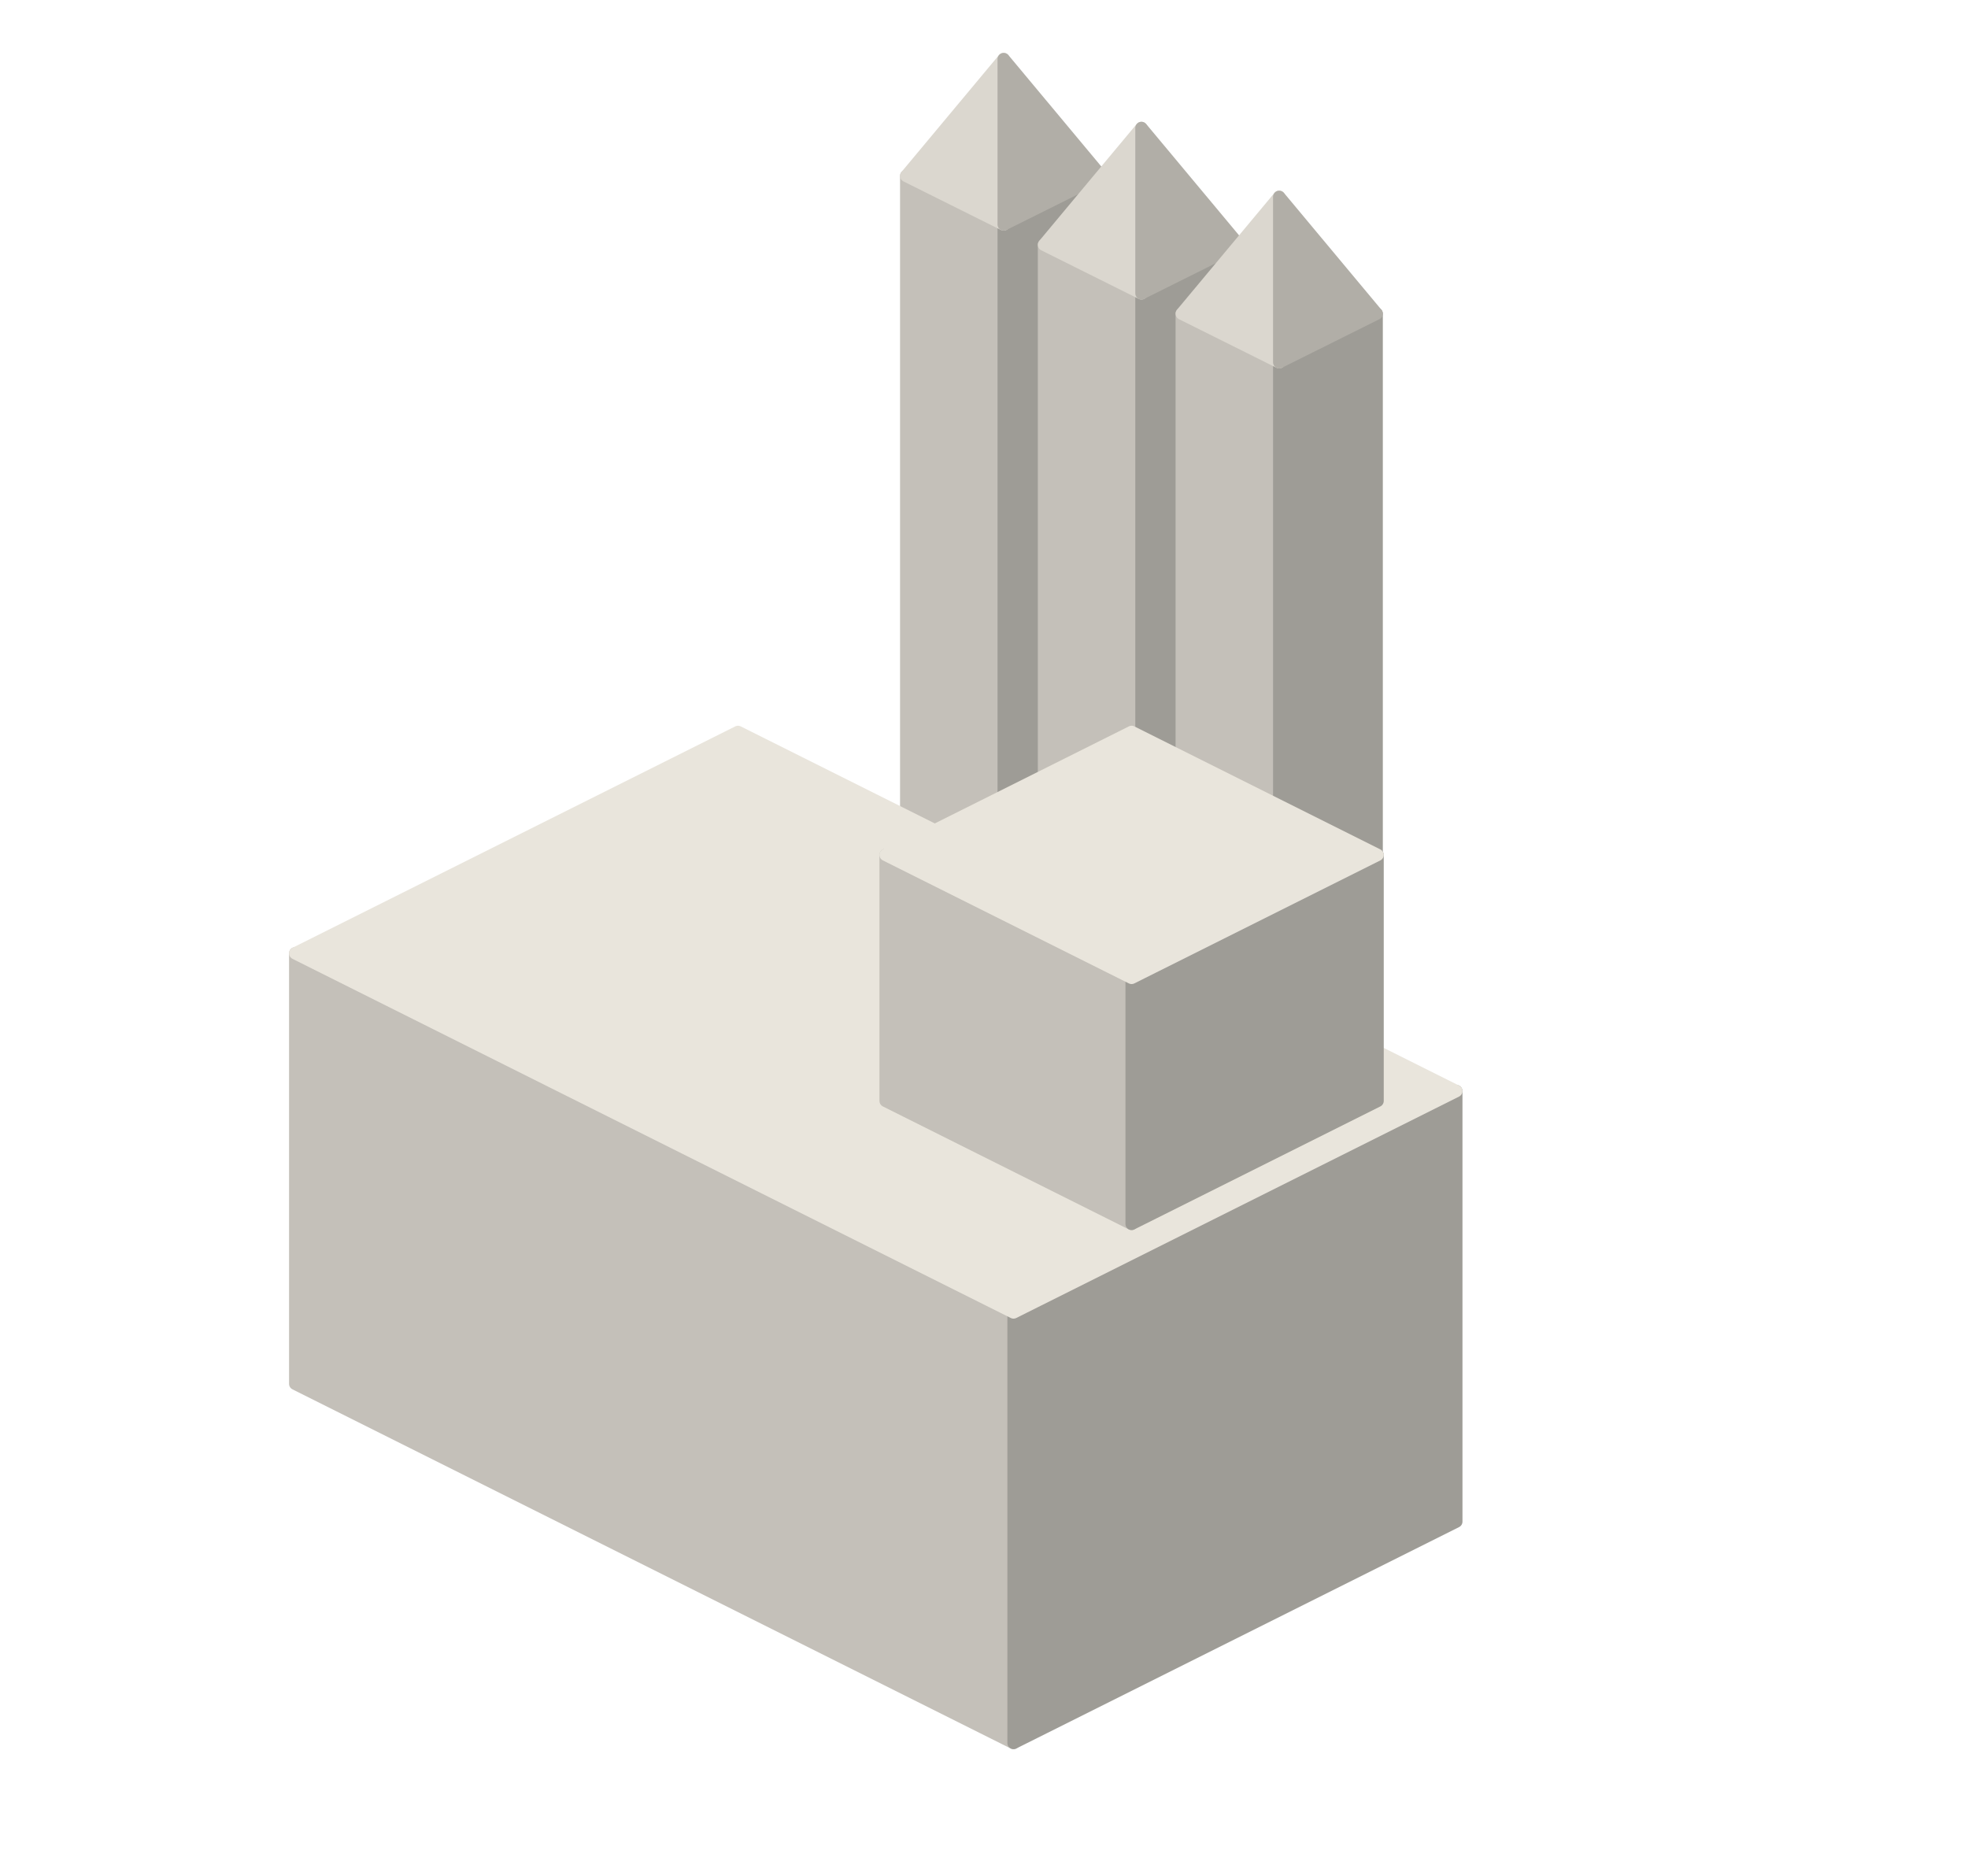
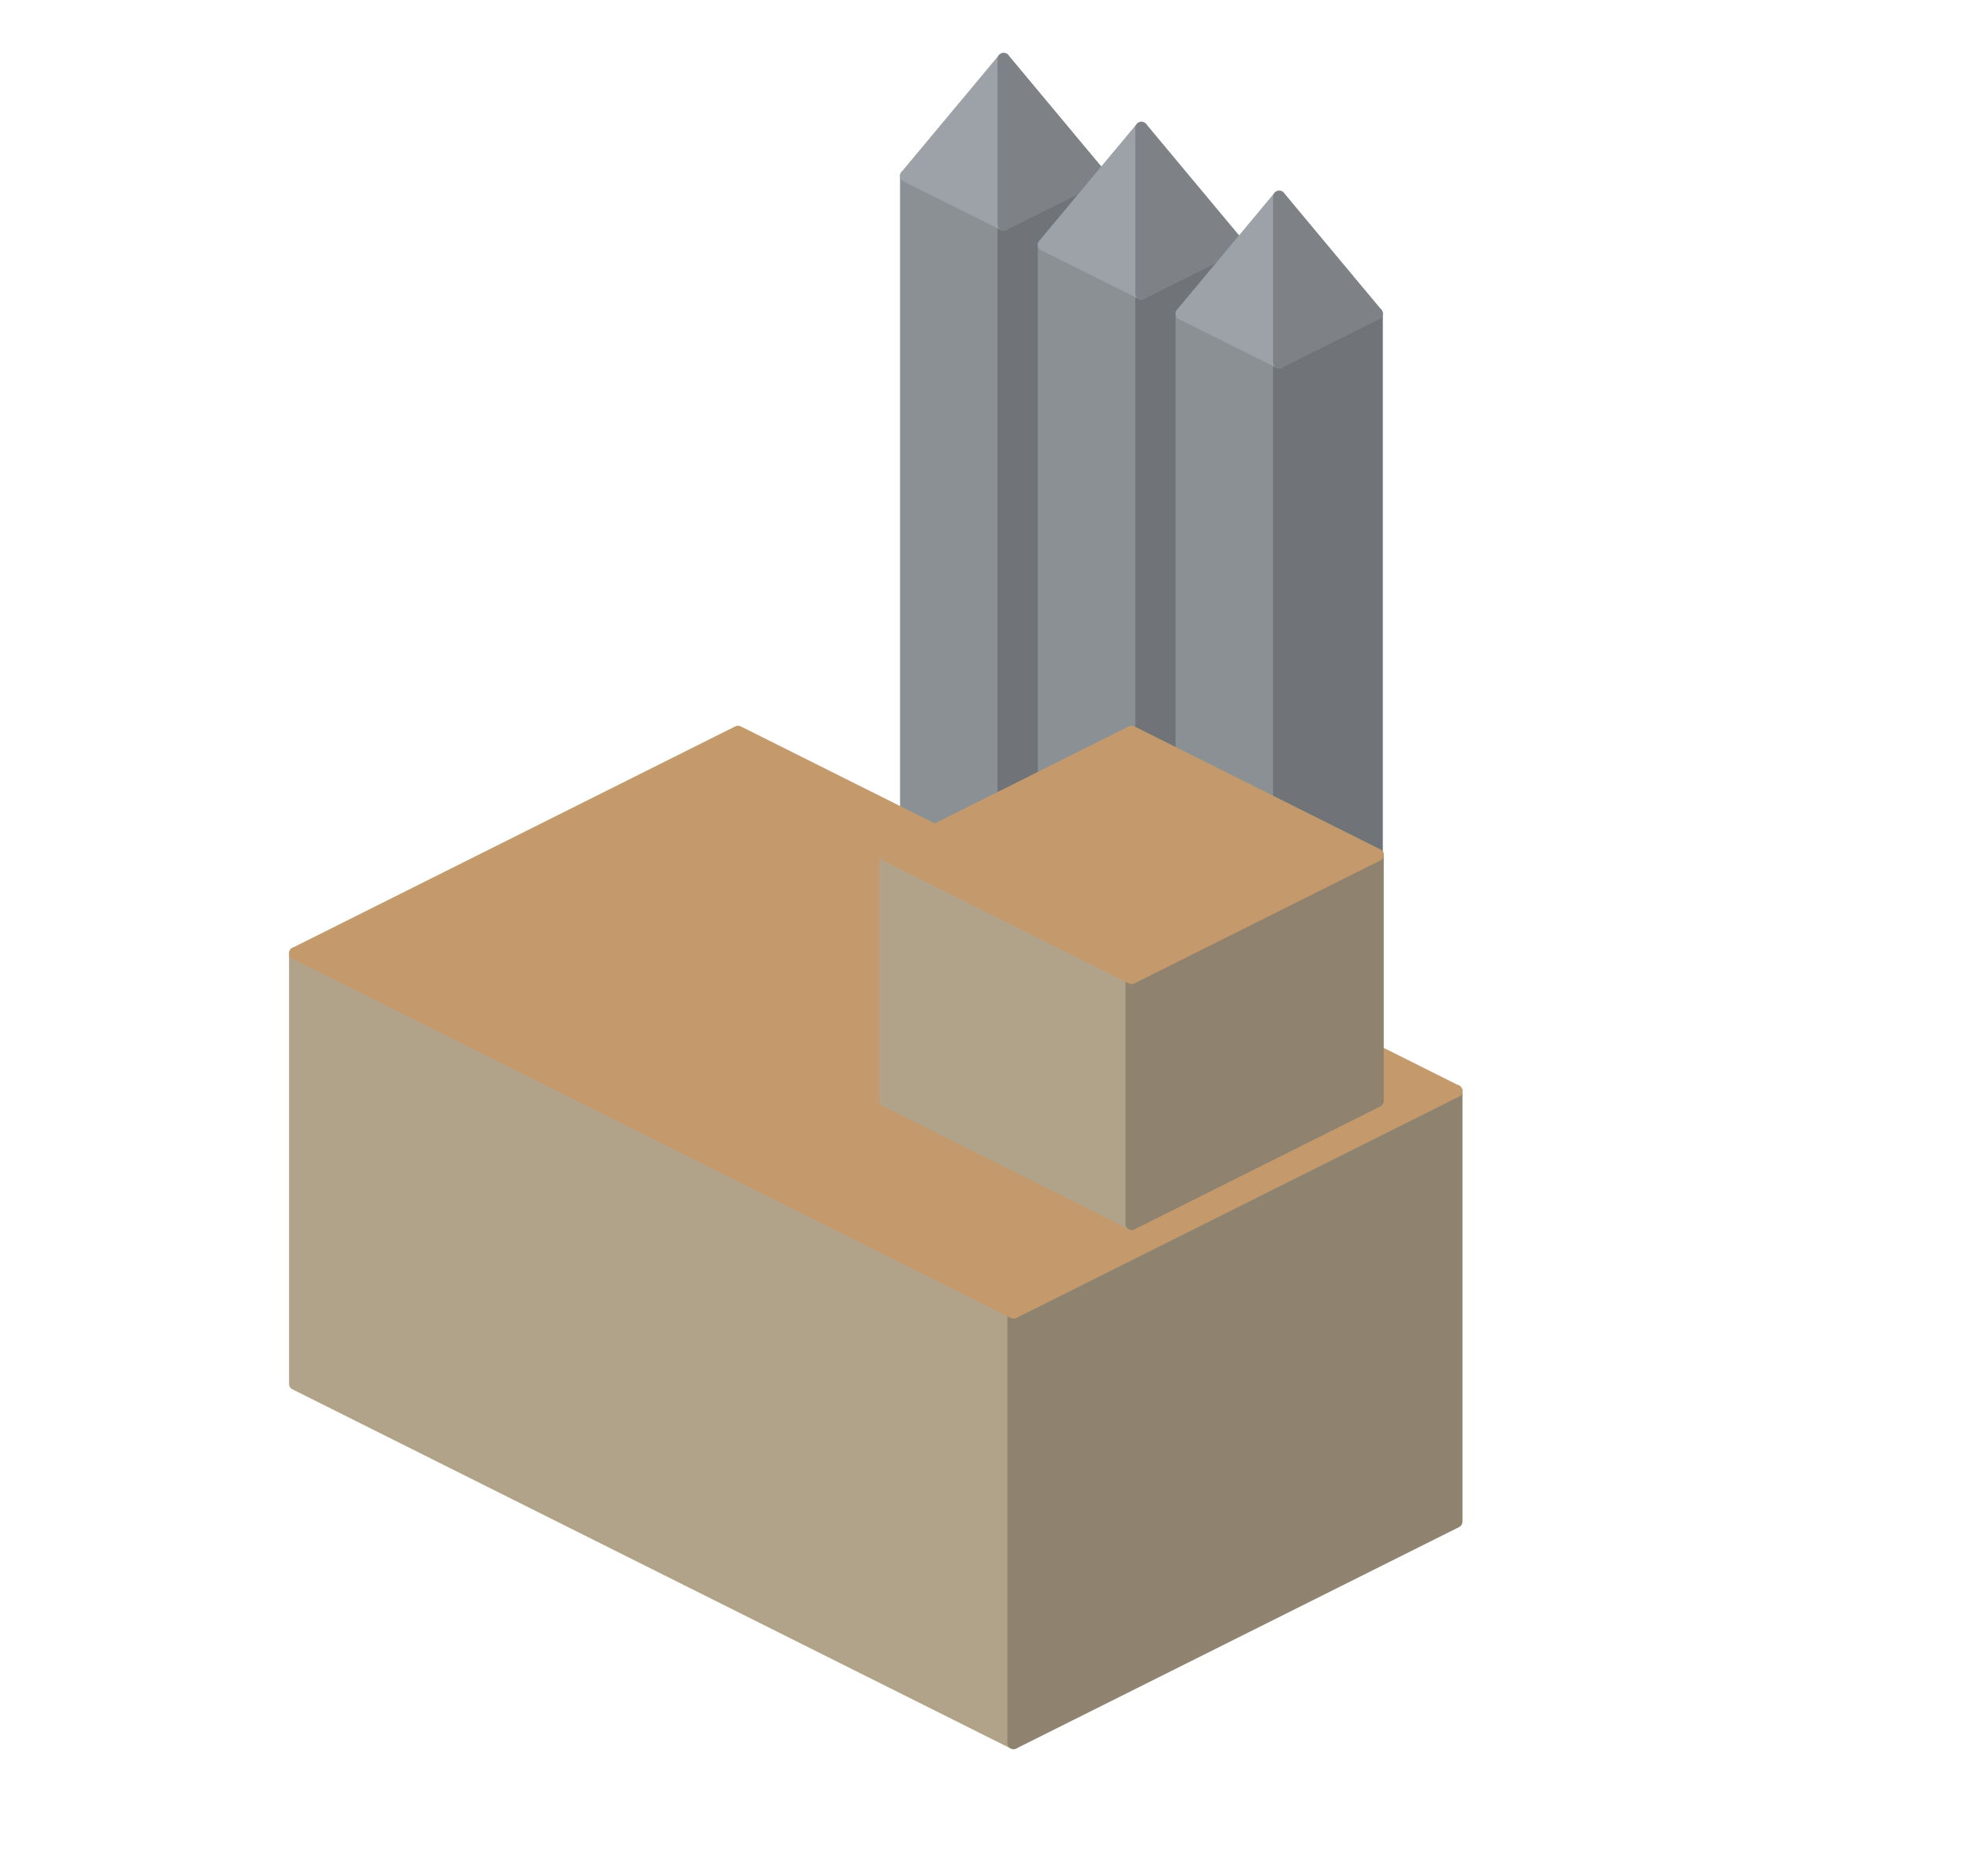
<svg xmlns="http://www.w3.org/2000/svg" width="64" height="61" viewBox="0 0 64 61">
  <g transform="translate(0 29)" stroke-linejoin="round" stroke-width="0.4">
-     <path d="M 32.64 8.30 A 3.17 1.58 0 0 1 29.47 6.72 L 29.47 -23.28 L 32.64 -23.28 Z" fill="#c4c0b9" stroke="#c4c0b9" />
-     <path d="M 32.64 8.30 A 3.17 1.58 0 0 0 35.81 6.72 L 35.81 -23.28 L 32.64 -23.28 Z" fill="#9e9c96" stroke="#9e9c96" />
-     <polygon points="29.47,-23.28 32.64,-27.08 32.64,-21.70" fill="#dbd7cf" stroke="#dbd7cf" />
-     <polygon points="35.81,-23.28 32.64,-27.08 32.64,-21.70" fill="#b1aea7" stroke="#b1aea7" />
-     <path d="M 37.12 10.54 A 3.17 1.58 0 0 1 33.95 8.96 L 33.95 -21.04 L 37.12 -21.04 Z" fill="#c4c0b9" stroke="#c4c0b9" />
-     <path d="M 37.12 10.54 A 3.17 1.58 0 0 0 40.29 8.96 L 40.29 -21.04 L 37.12 -21.04 Z" fill="#9e9c96" stroke="#9e9c96" />
-     <polygon points="33.95,-21.04 37.12,-24.84 37.12,-19.46" fill="#dbd7cf" stroke="#dbd7cf" />
-     <polygon points="40.29,-21.04 37.12,-24.84 37.12,-19.46" fill="#b1aea7" stroke="#b1aea7" />
-     <path d="M 41.60 12.78 A 3.17 1.58 0 0 1 38.43 11.20 L 38.43 -18.80 L 41.60 -18.80 Z" fill="#c4c0b9" stroke="#c4c0b9" />
-     <path d="M 41.60 12.78 A 3.17 1.58 0 0 0 44.77 11.20 L 44.77 -18.80 L 41.60 -18.80 Z" fill="#9e9c96" stroke="#9e9c96" />
-     <polygon points="38.43,-18.80 41.60,-22.60 41.60,-17.22" fill="#dbd7cf" stroke="#dbd7cf" />
-     <polygon points="44.77,-18.80 41.60,-22.60 41.60,-17.22" fill="#b1aea7" stroke="#b1aea7" />
-     <polygon points="9.60,16.00 32.96,27.68 32.96,13.68 9.60,2.00" fill="#c4c0b9" stroke="#c4c0b9" />
-     <polygon points="47.36,20.48 32.96,27.68 32.96,13.68 47.36,6.48" fill="#9e9c96" stroke="#9e9c96" />
-     <polygon points="24.00,-5.20 47.36,6.48 32.96,13.68 9.60,2.00" fill="#e9e5dc" stroke="#e9e5dc" />
-     <polygon points="28.80,6.80 36.80,10.80 36.80,2.80 28.80,-1.20" fill="#c4c0b9" stroke="#c4c0b9" />
-     <polygon points="44.80,6.80 36.80,10.80 36.80,2.80 44.80,-1.20" fill="#9e9c96" stroke="#9e9c96" />
-     <polygon points="36.80,-5.20 44.80,-1.20 36.80,2.80 28.80,-1.20" fill="#e9e5dc" stroke="#e9e5dc" />
+     <path d="M 32.64 8.30 A 3.17 1.58 0 0 1 29.47 6.72 L 29.47 -23.28 L 32.64 -23.28 Z" fill="#8b9095" stroke="#8b9095" />
+     <path d="M 32.64 8.30 A 3.17 1.58 0 0 0 35.81 6.72 L 35.81 -23.28 L 32.64 -23.28 Z" fill="#707478" stroke="#707478" />
+     <polygon points="29.47,-23.28 32.64,-27.08 32.64,-21.70" fill="#9ca2a7" stroke="#9ca2a7" />
+     <polygon points="35.81,-23.28 32.64,-27.08 32.64,-21.70" fill="#7e8287" stroke="#7e8287" />
+     <path d="M 37.12 10.54 A 3.17 1.58 0 0 1 33.95 8.96 L 33.95 -21.04 L 37.12 -21.04 Z" fill="#8b9095" stroke="#8b9095" />
+     <path d="M 37.12 10.54 A 3.17 1.58 0 0 0 40.29 8.96 L 40.29 -21.04 L 37.12 -21.04 Z" fill="#707478" stroke="#707478" />
+     <polygon points="33.95,-21.04 37.12,-24.84 37.12,-19.46" fill="#9ca2a7" stroke="#9ca2a7" />
+     <polygon points="40.29,-21.04 37.12,-24.84 37.12,-19.46" fill="#7e8287" stroke="#7e8287" />
+     <path d="M 41.60 12.78 A 3.17 1.58 0 0 1 38.43 11.20 L 38.43 -18.80 L 41.60 -18.80 Z" fill="#8b9095" stroke="#8b9095" />
+     <path d="M 41.60 12.78 A 3.17 1.58 0 0 0 44.77 11.20 L 44.77 -18.80 L 41.60 -18.80 Z" fill="#707478" stroke="#707478" />
+     <polygon points="38.43,-18.80 41.60,-22.60 41.60,-17.22" fill="#9ca2a7" stroke="#9ca2a7" />
+     <polygon points="44.77,-18.80 41.60,-22.60 41.60,-17.22" fill="#7e8287" stroke="#7e8287" />
+     <polygon points="9.60,16.00 32.96,27.68 32.96,13.68 9.60,2.00" fill="#b1a38a" stroke="#b1a38a" />
+     <polygon points="47.36,20.48 32.96,27.68 32.96,13.68 47.36,6.48" fill="#8f836f" stroke="#8f836f" />
+     <polygon points="24.00,-5.20 47.36,6.48 32.96,13.68 9.60,2.00" fill="#c49a6c" stroke="#c49a6c" />
+     <polygon points="28.80,6.80 36.80,10.80 36.80,2.80 28.80,-1.20" fill="#b1a38a" stroke="#b1a38a" />
+     <polygon points="44.80,6.80 36.80,10.80 36.80,2.80 44.80,-1.20" fill="#8f836f" stroke="#8f836f" />
+     <polygon points="36.80,-5.20 44.80,-1.20 36.80,2.80 28.80,-1.20" fill="#c49a6c" stroke="#c49a6c" />
  </g>
</svg>
